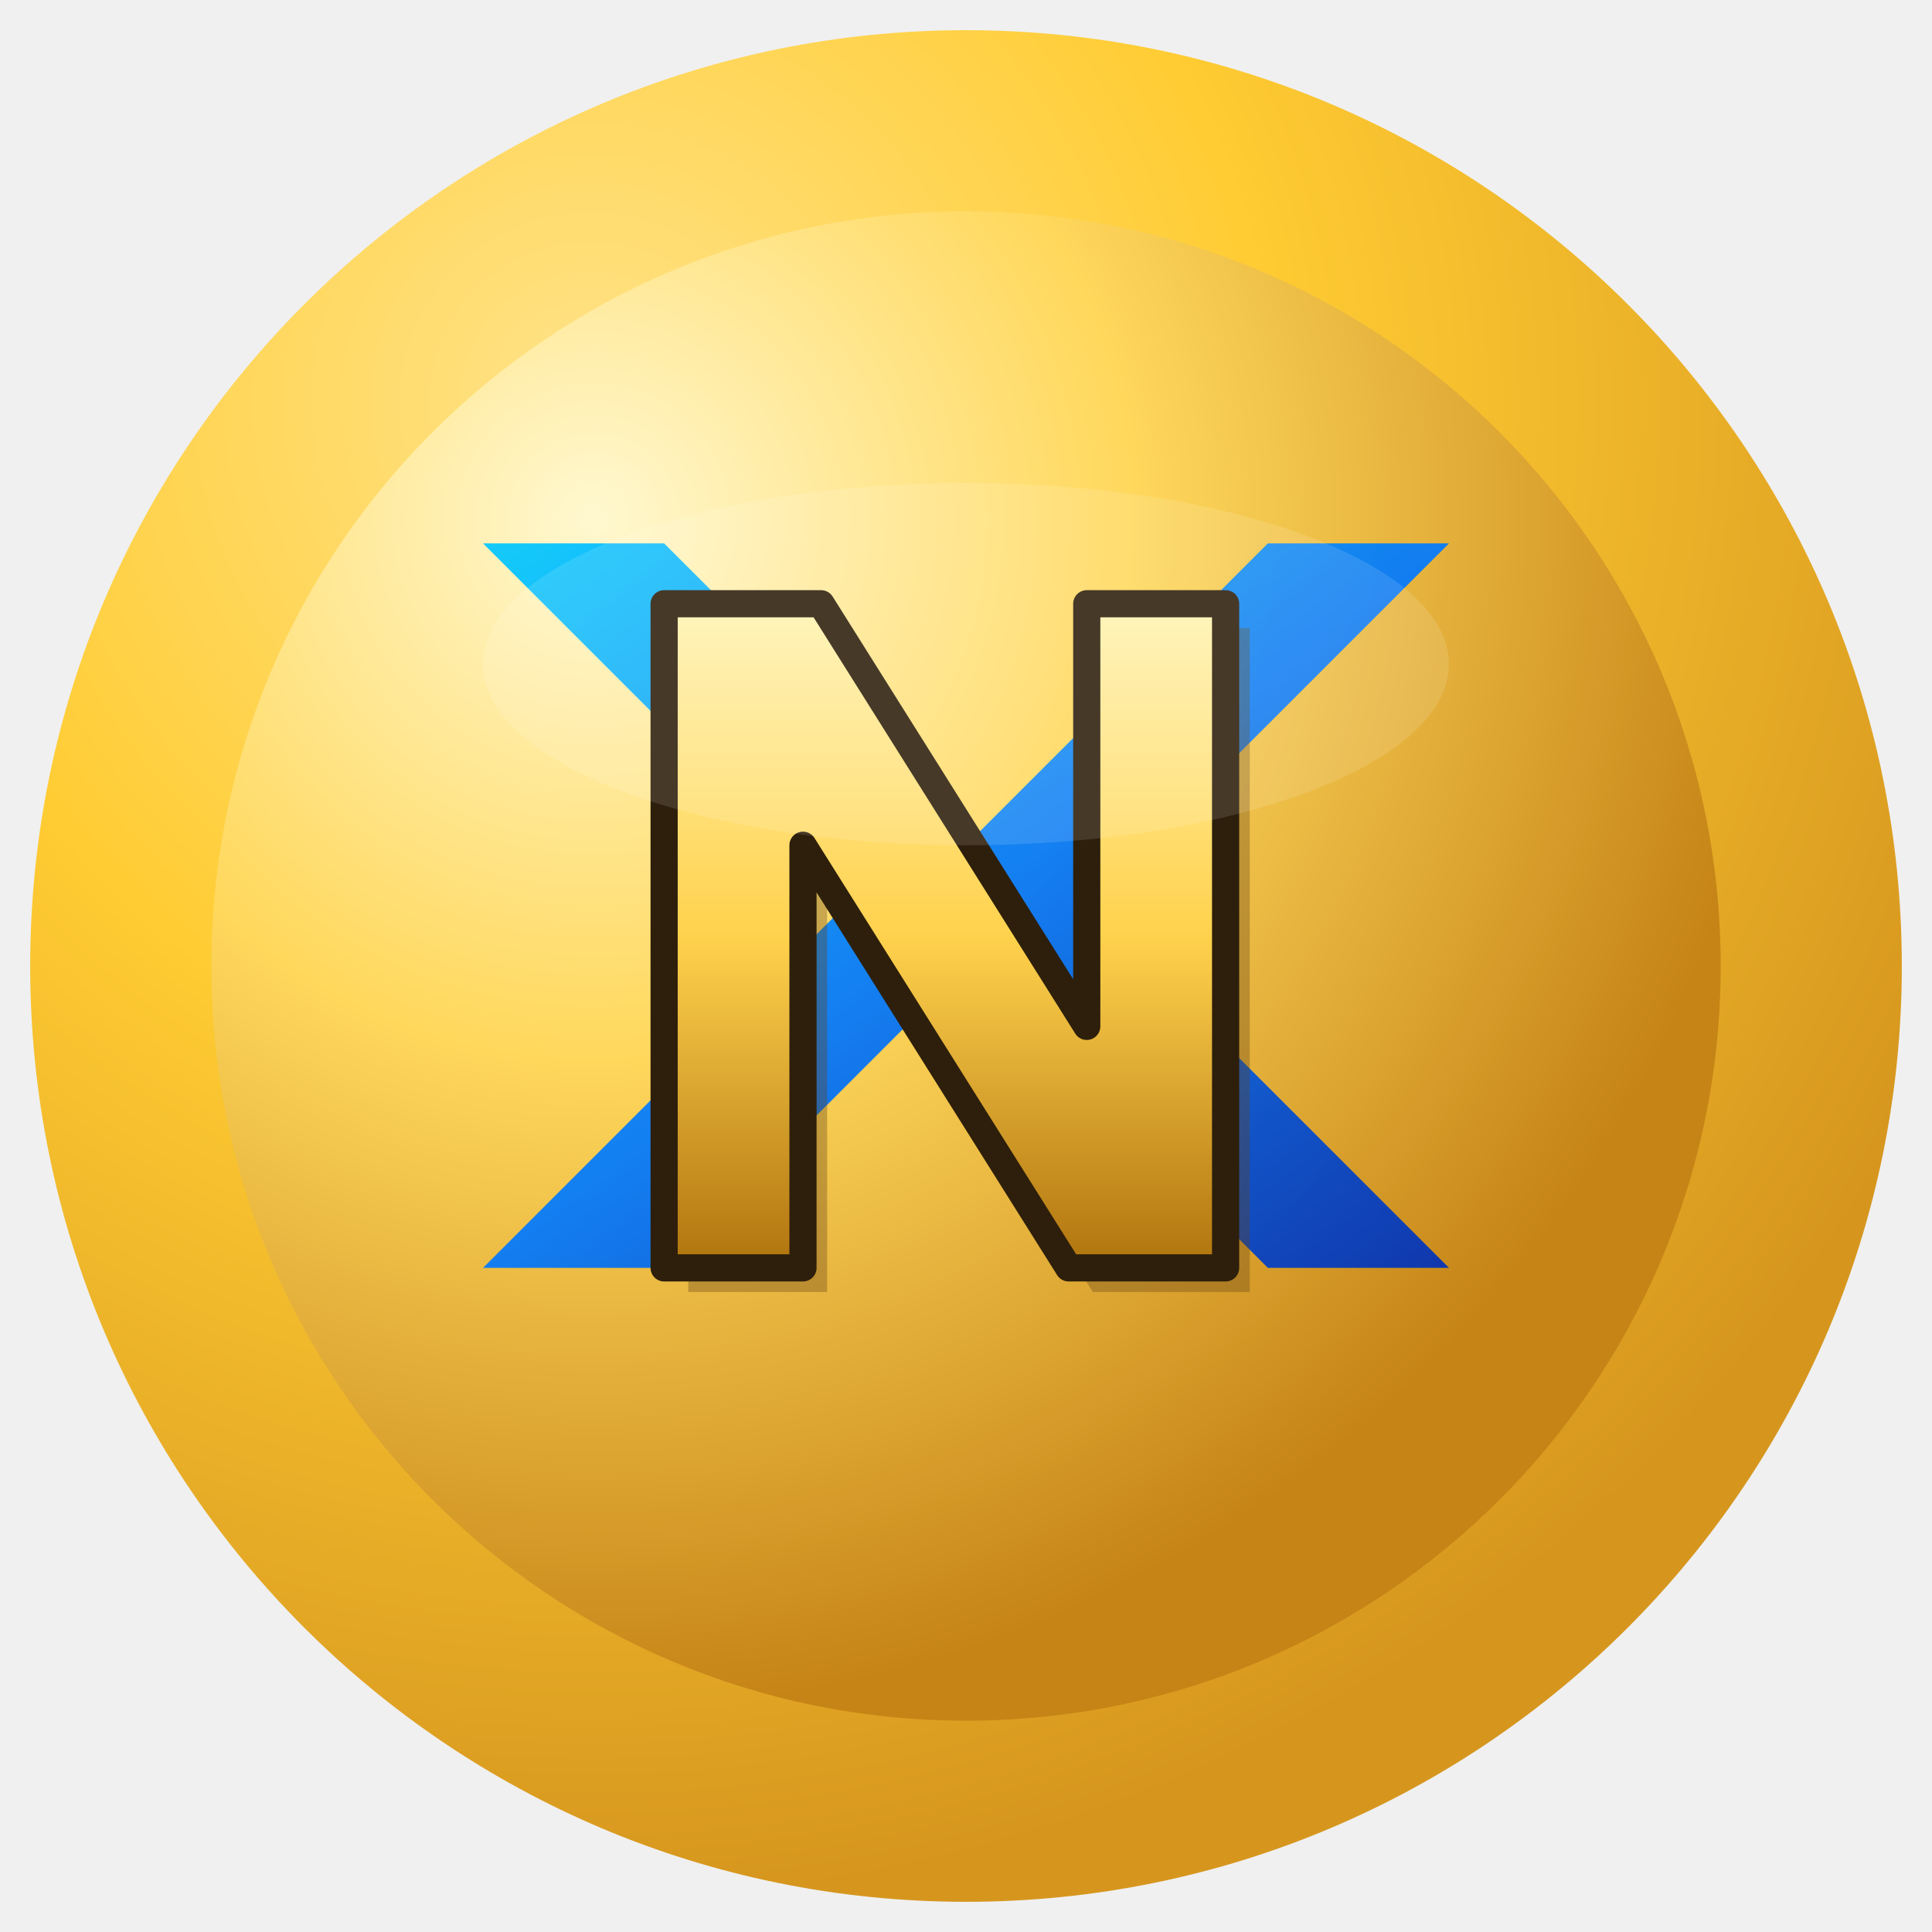
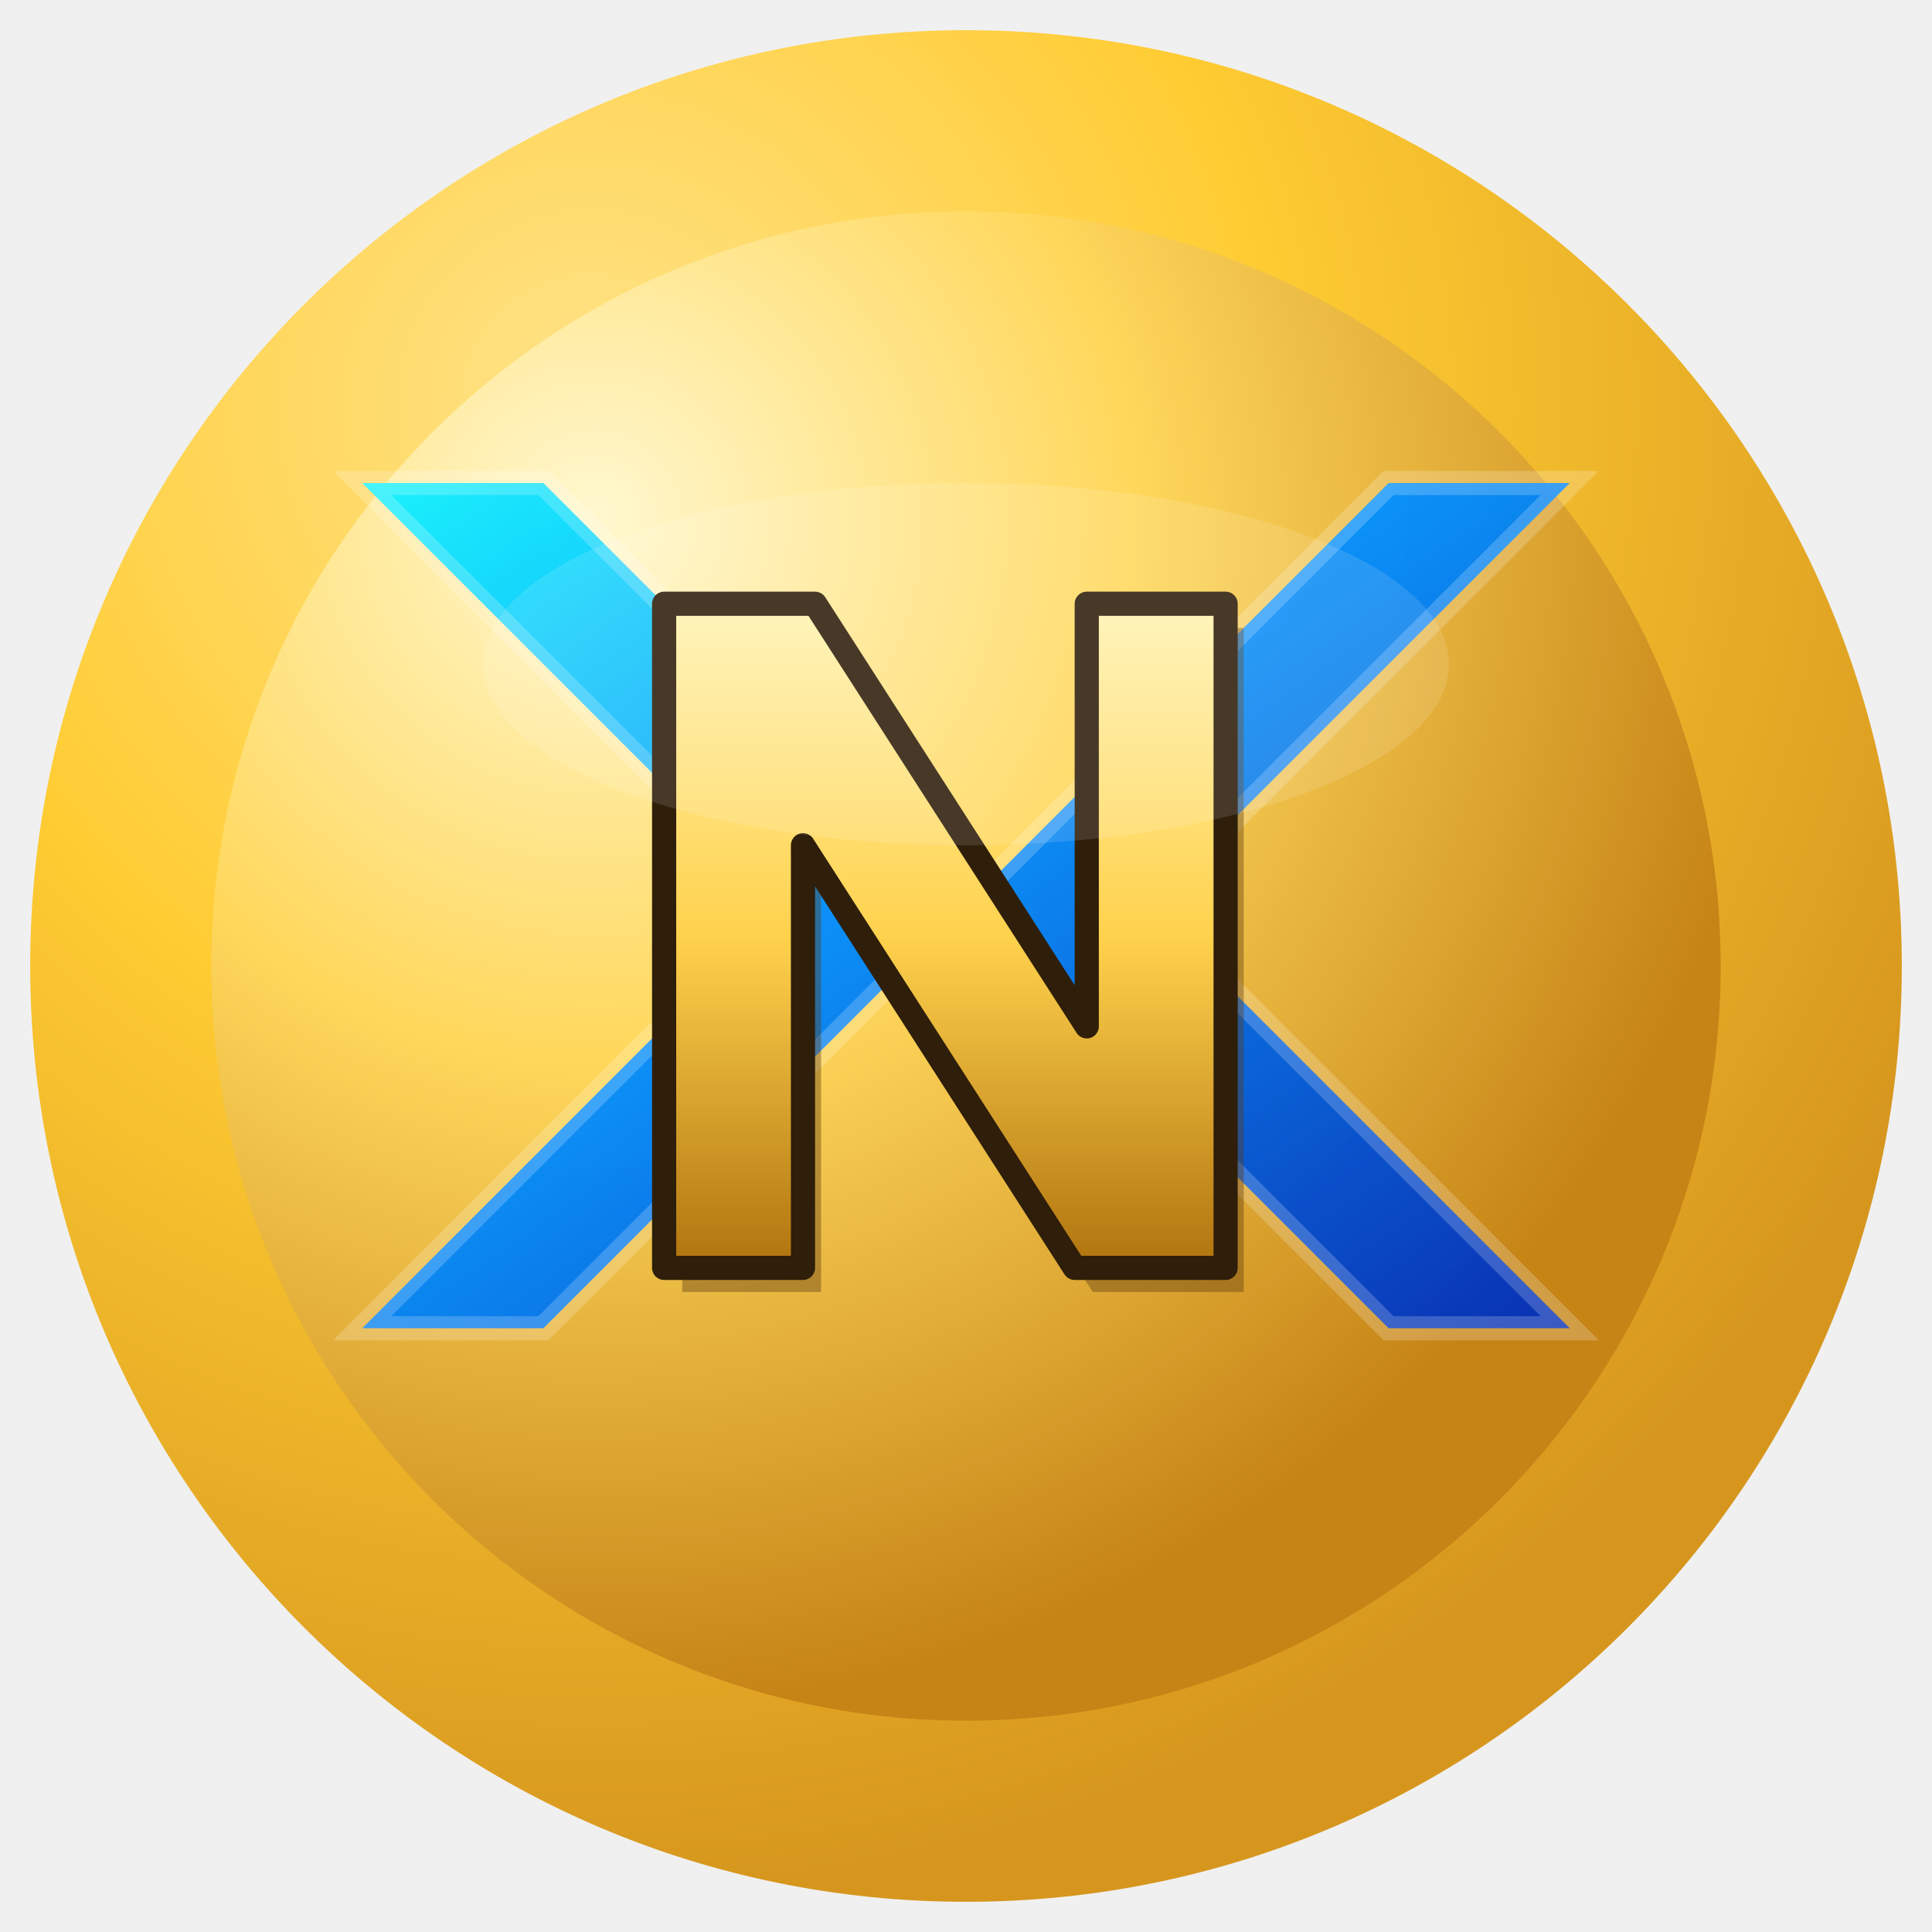
<svg xmlns="http://www.w3.org/2000/svg" width="32" height="32" viewBox="0 0 32 32">
  <defs>
    <radialGradient id="goldOuter" cx="30%" cy="20%" r="80%">
      <stop offset="0%" stop-color="#FFE389" />
      <stop offset="45%" stop-color="#FFCC33" />
      <stop offset="100%" stop-color="#D6961E" />
    </radialGradient>
    <radialGradient id="goldInner" cx="25%" cy="20%" r="80%">
      <stop offset="0%" stop-color="#FFF8D0" />
      <stop offset="45%" stop-color="#FFD85C" />
      <stop offset="100%" stop-color="#C68416" />
    </radialGradient>
    <linearGradient id="techBlue" x1="0%" y1="0%" x2="100%" y2="100%">
-       <stop offset="0%" stop-color="#00C8FF" />
-       <stop offset="50%" stop-color="#0078FF" />
-       <stop offset="100%" stop-color="#0030B8" />
+       <stop offset="0%" stop-color="#0FF3FF" />
+       <stop offset="45%" stop-color="#008CFF" />
+       <stop offset="100%" stop-color="#002CBA" />
    </linearGradient>
    <linearGradient id="goldN" x1="0%" y1="0%" x2="0%" y2="100%">
      <stop offset="0%" stop-color="#FFF3B3" />
      <stop offset="50%" stop-color="#FFD24D" />
      <stop offset="100%" stop-color="#B0730E" />
    </linearGradient>
  </defs>
  <circle cx="16" cy="16" r="15.5" fill="url(#goldOuter)" />
  <circle cx="16" cy="16" r="12.5" fill="url(#goldInner)" />
-   <path d="M8 9 L11 9 L16 14 L21 9 L24 9 L18 15 L24 21 L21 21 L16 16 L11 21 L8 21 L14 15 Z" fill="url(#techBlue)" opacity="0.92" />
-   <path d="M11 21 L11 10 L13.6 10 L18 17 L18 10 L20.3 10 L20.3 21 L17.7 21 L13.3 14 L13.3 21 Z" fill="#654214" opacity="0.35" transform="translate(0.4,0.4)" />
-   <path d="M11 21 L11 10 L13.6 10 L18 17 L18 10 L20.3 10 L20.3 21 L17.7 21 L13.3 14 L13.3 21 Z" fill="url(#goldN)" stroke="#2D1F0B" stroke-width="0.45" stroke-linejoin="round" />
+   <path d="M6 8 L9 8 L16 15 L23 8 L26 8 L19 15 L26 22 L23 22 L16 15 L9 22 L6 22 L13 15 Z" fill="url(#techBlue)" opacity="0.95" />
+   <path d="M6 8 L9 8 L16 15 L23 8 L26 8 L19 15 L26 22 L23 22 L16 15 L9 22 L6 22 L13 15 Z" fill="none" stroke="white" stroke-opacity="0.2" stroke-width="0.4" />
+   <path d="M11 21 L11 10 L13.5 10 L18 17 L18 10 L20.3 10 L20.3 21 L17.8 21 L13.3 14 L13.3 21 Z" fill="#5C3A10" opacity="0.4" transform="translate(0.3,0.4)" />
+   <path d="M11 21 L11 10 L13.5 10 L18 17 L18 10 L20.3 10 L20.3 21 L17.8 21 L13.3 14 L13.3 21 Z" fill="url(#goldN)" stroke="#2E1E0A" stroke-width="0.4" stroke-linejoin="round" />
  <ellipse cx="16" cy="11" rx="8" ry="3" fill="white" opacity="0.12" />
</svg>
